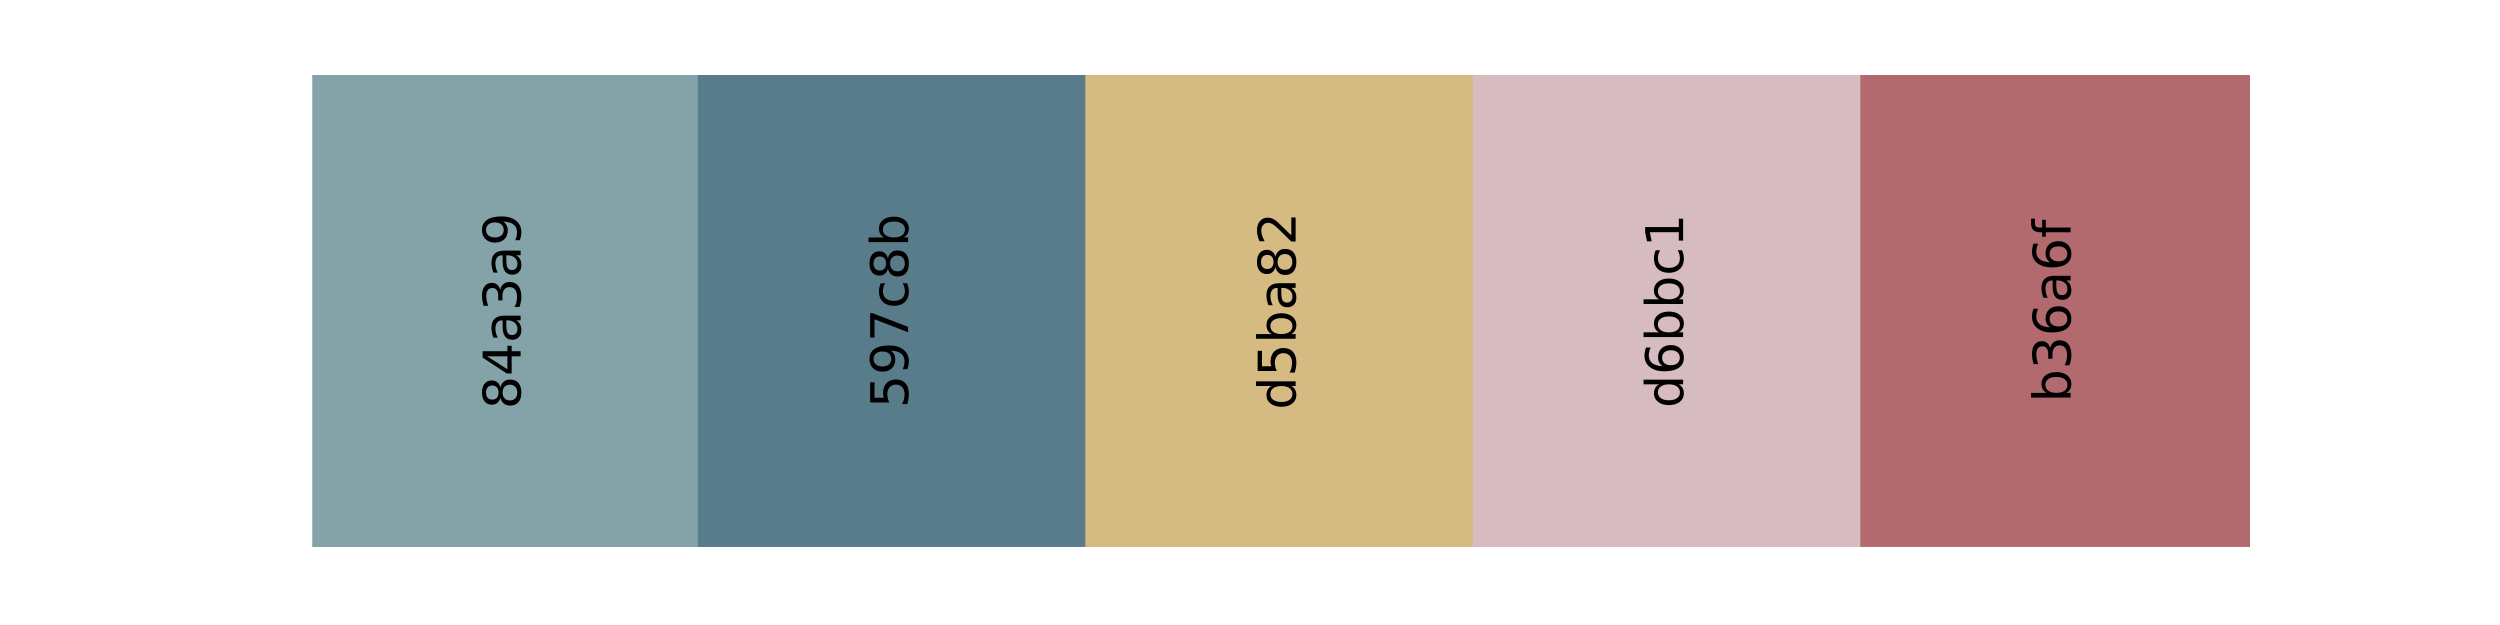
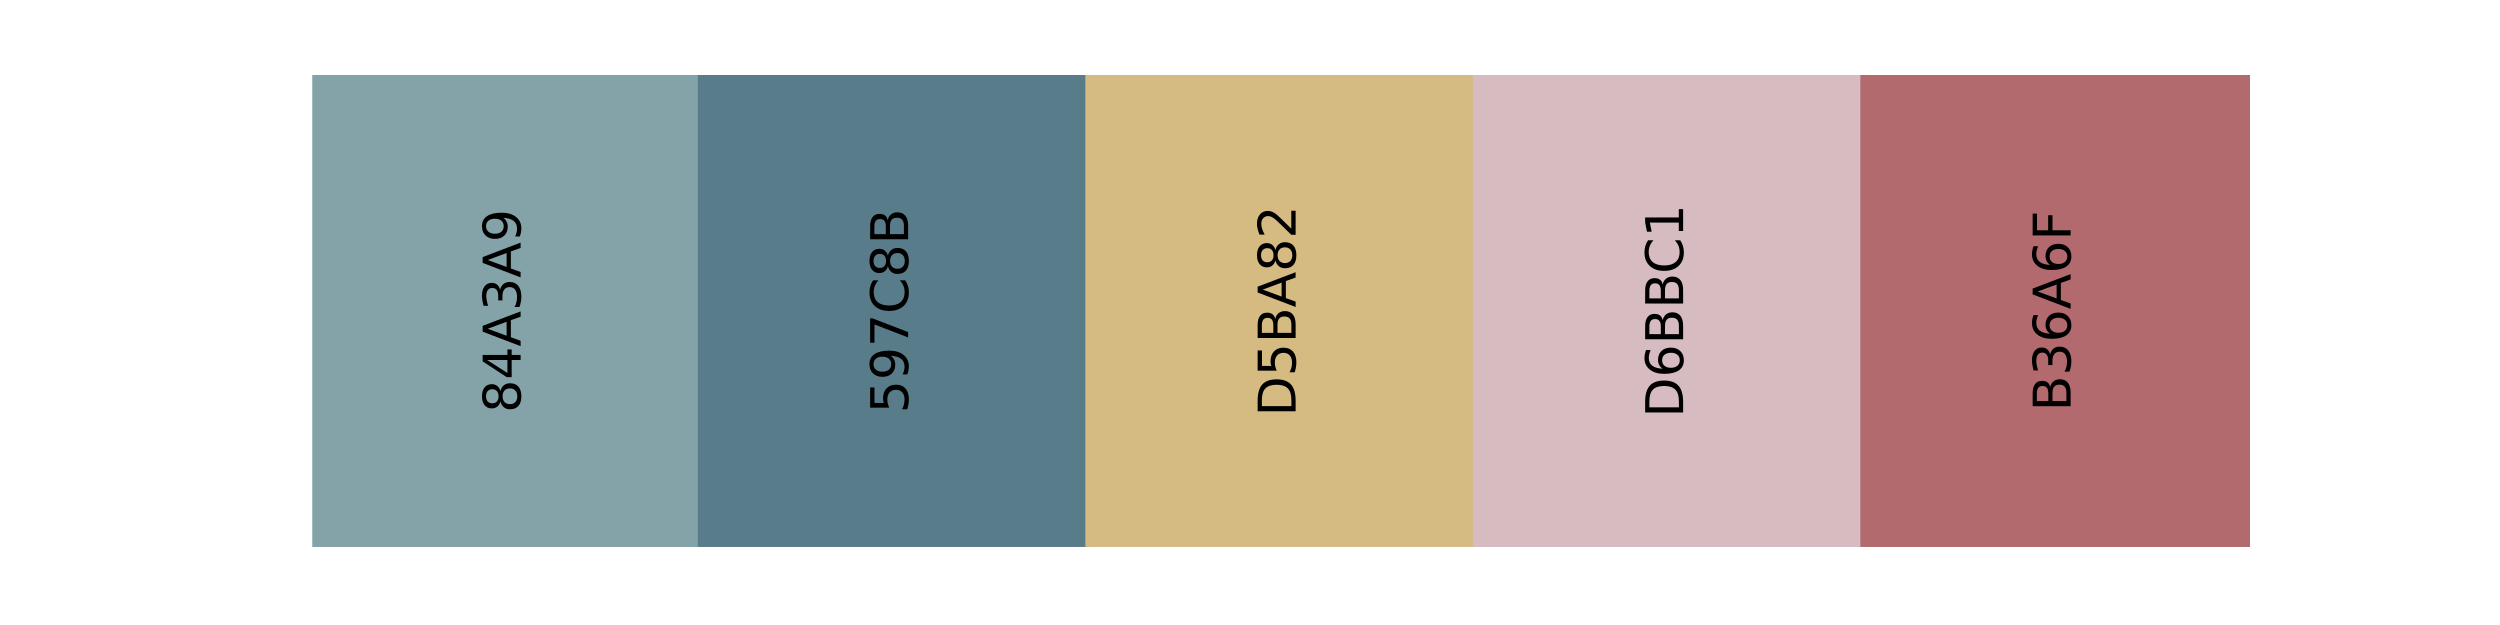
<svg xmlns="http://www.w3.org/2000/svg" xmlns:xlink="http://www.w3.org/1999/xlink" height="144pt" version="1.1" viewBox="0 0 576 144" width="576pt">
  <defs>
    <style type="text/css">
*{stroke-linecap:butt;stroke-linejoin:round;}
  </style>
  </defs>
  <g id="figure_1">
    <g id="patch_1">
      <path d="M 0 144  L 576 144  L 576 0  L 0 0  z " style="fill:#ffffff;" />
    </g>
    <g id="axes_1">
      <g id="patch_2">
-         <path clip-path="url(#pda0295c98d)" d="M 72 126  L 161.28 126  L 161.28 17.28  L 72 17.28  z " style="fill:#84a3a9;stroke:#84a3a9;stroke-linejoin:miter;" />
+         <path clip-path="url(#p01d7edb7c8)" d="M 72 126  L 161.28 126  L 161.28 17.28  L 72 17.28  z " style="fill:#84a3a9;stroke:#84a3a9;stroke-linejoin:miter;" />
      </g>
      <g id="patch_3">
-         <path clip-path="url(#pda0295c98d)" d="M 161.28 126  L 250.56 126  L 250.56 17.28  L 161.28 17.28  z " style="fill:#597c8b;stroke:#597c8b;stroke-linejoin:miter;" />
+         <path clip-path="url(#p01d7edb7c8)" d="M 161.28 126  L 250.56 126  L 250.56 17.28  L 161.28 17.28  z " style="fill:#597c8b;stroke:#597c8b;stroke-linejoin:miter;" />
      </g>
      <g id="patch_4">
-         <path clip-path="url(#pda0295c98d)" d="M 250.56 126  L 339.84 126  L 339.84 17.28  L 250.56 17.28  z " style="fill:#d5ba82;stroke:#d5ba82;stroke-linejoin:miter;" />
+         <path clip-path="url(#p01d7edb7c8)" d="M 250.56 126  L 339.84 126  L 339.84 17.28  L 250.56 17.28  z " style="fill:#d5ba82;stroke:#d5ba82;stroke-linejoin:miter;" />
      </g>
      <g id="patch_5">
-         <path clip-path="url(#pda0295c98d)" d="M 339.84 126  L 429.12 126  L 429.12 17.28  L 339.84 17.28  z " style="fill:#d6bbc1;stroke:#d6bbc1;stroke-linejoin:miter;" />
+         <path clip-path="url(#p01d7edb7c8)" d="M 339.84 126  L 429.12 126  L 429.12 17.28  L 339.84 17.28  z " style="fill:#d6bbc1;stroke:#d6bbc1;stroke-linejoin:miter;" />
      </g>
      <g id="patch_6">
-         <path clip-path="url(#pda0295c98d)" d="M 429.12 126  L 518.4 126  L 518.4 17.28  L 429.12 17.28  z " style="fill:#b36a6f;stroke:#b36a6f;stroke-linejoin:miter;" />
+         <path clip-path="url(#p01d7edb7c8)" d="M 429.12 126  L 518.4 126  L 518.4 17.28  L 429.12 17.28  z " style="fill:#b36a6f;stroke:#b36a6f;stroke-linejoin:miter;" />
      </g>
      <g id="text_1">
        <defs>
          <path d="M 31.781 34.625  Q 24.75 34.625 20.719 30.859  Q 16.703 27.094 16.703 20.516  Q 16.703 13.922 20.719 10.156  Q 24.75 6.391 31.781 6.391  Q 38.812 6.391 42.859 10.172  Q 46.922 13.969 46.922 20.516  Q 46.922 27.094 42.891 30.859  Q 38.875 34.625 31.781 34.625  z M 21.922 38.812  Q 15.578 40.375 12.031 44.719  Q 8.5 49.078 8.5 55.328  Q 8.5 64.062 14.719 69.141  Q 20.953 74.219 31.781 74.219  Q 42.672 74.219 48.875 69.141  Q 55.078 64.062 55.078 55.328  Q 55.078 49.078 51.531 44.719  Q 48 40.375 41.703 38.812  Q 48.828 37.156 52.797 32.312  Q 56.781 27.484 56.781 20.516  Q 56.781 9.906 50.312 4.234  Q 43.844 -1.422 31.781 -1.422  Q 19.734 -1.422 13.25 4.234  Q 6.781 9.906 6.781 20.516  Q 6.781 27.484 10.781 32.312  Q 14.797 37.156 21.922 38.812  z M 18.312 54.391  Q 18.312 48.734 21.844 45.562  Q 25.391 42.391 31.781 42.391  Q 38.141 42.391 41.719 45.562  Q 45.312 48.734 45.312 54.391  Q 45.312 60.062 41.719 63.234  Q 38.141 66.406 31.781 66.406  Q 25.391 66.406 21.844 63.234  Q 18.312 60.062 18.312 54.391  z " id="DejaVuSans-56" />
          <path d="M 37.797 64.312  L 12.891 25.391  L 37.797 25.391  z M 35.203 72.906  L 47.609 72.906  L 47.609 25.391  L 58.016 25.391  L 58.016 17.188  L 47.609 17.188  L 47.609 0  L 37.797 0  L 37.797 17.188  L 4.891 17.188  L 4.891 26.703  z " id="DejaVuSans-52" />
-           <path d="M 34.281 27.484  Q 23.391 27.484 19.188 25  Q 14.984 22.516 14.984 16.5  Q 14.984 11.719 18.141 8.906  Q 21.297 6.109 26.703 6.109  Q 34.188 6.109 38.703 11.406  Q 43.219 16.703 43.219 25.484  L 43.219 27.484  z M 52.203 31.203  L 52.203 0  L 43.219 0  L 43.219 8.297  Q 40.141 3.328 35.547 0.953  Q 30.953 -1.422 24.312 -1.422  Q 15.922 -1.422 10.953 3.297  Q 6 8.016 6 15.922  Q 6 25.141 12.172 29.828  Q 18.359 34.516 30.609 34.516  L 43.219 34.516  L 43.219 35.406  Q 43.219 41.609 39.141 45  Q 35.062 48.391 27.688 48.391  Q 23 48.391 18.547 47.266  Q 14.109 46.141 10.016 43.891  L 10.016 52.203  Q 14.938 54.109 19.578 55.047  Q 24.219 56 28.609 56  Q 40.484 56 46.344 49.844  Q 52.203 43.703 52.203 31.203  z " id="DejaVuSans-97" />
+           <path d="M 34.188 63.188  L 20.797 26.906  L 47.609 26.906  z M 28.609 72.906  L 39.797 72.906  L 67.578 0  L 57.328 0  L 50.688 18.703  L 17.828 18.703  L 11.188 0  L 0.781 0  z " id="DejaVuSans-65" />
          <path d="M 40.578 39.312  Q 47.656 37.797 51.625 33  Q 55.609 28.219 55.609 21.188  Q 55.609 10.406 48.188 4.484  Q 40.766 -1.422 27.094 -1.422  Q 22.516 -1.422 17.656 -0.516  Q 12.797 0.391 7.625 2.203  L 7.625 11.719  Q 11.719 9.328 16.594 8.109  Q 21.484 6.891 26.812 6.891  Q 36.078 6.891 40.938 10.547  Q 45.797 14.203 45.797 21.188  Q 45.797 27.641 41.281 31.266  Q 36.766 34.906 28.719 34.906  L 20.219 34.906  L 20.219 43.016  L 29.109 43.016  Q 36.375 43.016 40.234 45.922  Q 44.094 48.828 44.094 54.297  Q 44.094 59.906 40.109 62.906  Q 36.141 65.922 28.719 65.922  Q 24.656 65.922 20.016 65.031  Q 15.375 64.156 9.812 62.312  L 9.812 71.094  Q 15.438 72.656 20.344 73.438  Q 25.25 74.219 29.594 74.219  Q 40.828 74.219 47.359 69.109  Q 53.906 64.016 53.906 55.328  Q 53.906 49.266 50.438 45.094  Q 46.969 40.922 40.578 39.312  z " id="DejaVuSans-51" />
          <path d="M 10.984 1.516  L 10.984 10.5  Q 14.703 8.734 18.5 7.812  Q 22.312 6.891 25.984 6.891  Q 35.75 6.891 40.891 13.453  Q 46.047 20.016 46.781 33.406  Q 43.953 29.203 39.594 26.953  Q 35.25 24.703 29.984 24.703  Q 19.047 24.703 12.672 31.312  Q 6.297 37.938 6.297 49.422  Q 6.297 60.641 12.938 67.422  Q 19.578 74.219 30.609 74.219  Q 43.266 74.219 49.922 64.516  Q 56.594 54.828 56.594 36.375  Q 56.594 19.141 48.406 8.859  Q 40.234 -1.422 26.422 -1.422  Q 22.703 -1.422 18.891 -0.688  Q 15.094 0.047 10.984 1.516  z M 30.609 32.422  Q 37.25 32.422 41.125 36.953  Q 45.016 41.5 45.016 49.422  Q 45.016 57.281 41.125 61.844  Q 37.25 66.406 30.609 66.406  Q 23.969 66.406 20.094 61.844  Q 16.219 57.281 16.219 49.422  Q 16.219 41.5 20.094 36.953  Q 23.969 32.422 30.609 32.422  z " id="DejaVuSans-57" />
        </defs>
-         <g transform="translate(119.9513 94.26375)rotate(-90)scale(0.12 -0.12)">
+         <g transform="translate(119.9513 95.11875)rotate(-90)scale(0.12 -0.12)">
          <use xlink:href="#DejaVuSans-56" />
          <use x="63.623" xlink:href="#DejaVuSans-52" />
-           <use x="127.246" xlink:href="#DejaVuSans-97" />
-           <use x="188.525" xlink:href="#DejaVuSans-51" />
-           <use x="252.148" xlink:href="#DejaVuSans-97" />
-           <use x="313.428" xlink:href="#DejaVuSans-57" />
+           <use x="127.246" xlink:href="#DejaVuSans-65" />
+           <use x="195.654" xlink:href="#DejaVuSans-51" />
+           <use x="259.277" xlink:href="#DejaVuSans-65" />
+           <use x="327.686" xlink:href="#DejaVuSans-57" />
        </g>
      </g>
      <g id="text_2">
        <defs>
          <path d="M 10.797 72.906  L 49.516 72.906  L 49.516 64.594  L 19.828 64.594  L 19.828 46.734  Q 21.969 47.469 24.109 47.828  Q 26.266 48.188 28.422 48.188  Q 40.625 48.188 47.75 41.5  Q 54.891 34.812 54.891 23.391  Q 54.891 11.625 47.562 5.094  Q 40.234 -1.422 26.906 -1.422  Q 22.312 -1.422 17.547 -0.641  Q 12.797 0.141 7.719 1.703  L 7.719 11.625  Q 12.109 9.234 16.797 8.062  Q 21.484 6.891 26.703 6.891  Q 35.156 6.891 40.078 11.328  Q 45.016 15.766 45.016 23.391  Q 45.016 31 40.078 35.438  Q 35.156 39.891 26.703 39.891  Q 22.75 39.891 18.812 39.016  Q 14.891 38.141 10.797 36.281  z " id="DejaVuSans-53" />
          <path d="M 8.203 72.906  L 55.078 72.906  L 55.078 68.703  L 28.609 0  L 18.312 0  L 43.219 64.594  L 8.203 64.594  z " id="DejaVuSans-55" />
-           <path d="M 48.781 52.594  L 48.781 44.188  Q 44.969 46.297 41.141 47.344  Q 37.312 48.391 33.406 48.391  Q 24.656 48.391 19.812 42.844  Q 14.984 37.312 14.984 27.297  Q 14.984 17.281 19.812 11.734  Q 24.656 6.203 33.406 6.203  Q 37.312 6.203 41.141 7.25  Q 44.969 8.297 48.781 10.406  L 48.781 2.094  Q 45.016 0.344 40.984 -0.531  Q 36.969 -1.422 32.422 -1.422  Q 20.062 -1.422 12.781 6.344  Q 5.516 14.109 5.516 27.297  Q 5.516 40.672 12.859 48.328  Q 20.219 56 33.016 56  Q 37.156 56 41.109 55.141  Q 45.062 54.297 48.781 52.594  z " id="DejaVuSans-99" />
-           <path d="M 48.688 27.297  Q 48.688 37.203 44.609 42.844  Q 40.531 48.484 33.406 48.484  Q 26.266 48.484 22.188 42.844  Q 18.109 37.203 18.109 27.297  Q 18.109 17.391 22.188 11.75  Q 26.266 6.109 33.406 6.109  Q 40.531 6.109 44.609 11.75  Q 48.688 17.391 48.688 27.297  z M 18.109 46.391  Q 20.953 51.266 25.266 53.625  Q 29.594 56 35.594 56  Q 45.562 56 51.781 48.094  Q 58.016 40.188 58.016 27.297  Q 58.016 14.406 51.781 6.484  Q 45.562 -1.422 35.594 -1.422  Q 29.594 -1.422 25.266 0.953  Q 20.953 3.328 18.109 8.203  L 18.109 0  L 9.078 0  L 9.078 75.984  L 18.109 75.984  z " id="DejaVuSans-98" />
+           <path d="M 64.406 67.281  L 64.406 56.891  Q 59.422 61.531 53.781 63.812  Q 48.141 66.109 41.797 66.109  Q 29.297 66.109 22.656 58.469  Q 16.016 50.828 16.016 36.375  Q 16.016 21.969 22.656 14.328  Q 29.297 6.688 41.797 6.688  Q 48.141 6.688 53.781 8.984  Q 59.422 11.281 64.406 15.922  L 64.406 5.609  Q 59.234 2.094 53.438 0.328  Q 47.656 -1.422 41.219 -1.422  Q 24.656 -1.422 15.125 8.703  Q 5.609 18.844 5.609 36.375  Q 5.609 53.953 15.125 64.078  Q 24.656 74.219 41.219 74.219  Q 47.75 74.219 53.531 72.484  Q 59.328 70.75 64.406 67.281  z " id="DejaVuSans-67" />
+           <path d="M 19.672 34.812  L 19.672 8.109  L 35.5 8.109  Q 43.453 8.109 47.281 11.406  Q 51.125 14.703 51.125 21.484  Q 51.125 28.328 47.281 31.562  Q 43.453 34.812 35.5 34.812  z M 19.672 64.797  L 19.672 42.828  L 34.281 42.828  Q 41.5 42.828 45.031 45.531  Q 48.578 48.25 48.578 53.812  Q 48.578 59.328 45.031 62.062  Q 41.5 64.797 34.281 64.797  z M 9.812 72.906  L 35.016 72.906  Q 46.297 72.906 52.391 68.219  Q 58.5 63.531 58.5 54.891  Q 58.5 48.188 55.375 44.234  Q 52.25 40.281 46.188 39.312  Q 53.469 37.75 57.5 32.781  Q 61.531 27.828 61.531 20.406  Q 61.531 10.641 54.891 5.312  Q 48.25 0 35.984 0  L 9.812 0  z " id="DejaVuSans-66" />
        </defs>
-         <g transform="translate(209.2312 94.01812)rotate(-90)scale(0.12 -0.12)">
+         <g transform="translate(209.2312 95.21625)rotate(-90)scale(0.12 -0.12)">
          <use xlink:href="#DejaVuSans-53" />
          <use x="63.623" xlink:href="#DejaVuSans-57" />
          <use x="127.246" xlink:href="#DejaVuSans-55" />
-           <use x="190.869" xlink:href="#DejaVuSans-99" />
-           <use x="245.85" xlink:href="#DejaVuSans-56" />
-           <use x="309.473" xlink:href="#DejaVuSans-98" />
+           <use x="190.869" xlink:href="#DejaVuSans-67" />
+           <use x="260.693" xlink:href="#DejaVuSans-56" />
+           <use x="324.316" xlink:href="#DejaVuSans-66" />
        </g>
      </g>
      <g id="text_3">
        <defs>
-           <path d="M 45.406 46.391  L 45.406 75.984  L 54.391 75.984  L 54.391 0  L 45.406 0  L 45.406 8.203  Q 42.578 3.328 38.25 0.953  Q 33.938 -1.422 27.875 -1.422  Q 17.969 -1.422 11.734 6.484  Q 5.516 14.406 5.516 27.297  Q 5.516 40.188 11.734 48.094  Q 17.969 56 27.875 56  Q 33.938 56 38.25 53.625  Q 42.578 51.266 45.406 46.391  z M 14.797 27.297  Q 14.797 17.391 18.875 11.75  Q 22.953 6.109 30.078 6.109  Q 37.203 6.109 41.297 11.75  Q 45.406 17.391 45.406 27.297  Q 45.406 37.203 41.297 42.844  Q 37.203 48.484 30.078 48.484  Q 22.953 48.484 18.875 42.844  Q 14.797 37.203 14.797 27.297  z " id="DejaVuSans-100" />
+           <path d="M 19.672 64.797  L 19.672 8.109  L 31.594 8.109  Q 46.688 8.109 53.688 14.938  Q 60.688 21.781 60.688 36.531  Q 60.688 51.172 53.688 57.984  Q 46.688 64.797 31.594 64.797  z M 9.812 72.906  L 30.078 72.906  Q 51.266 72.906 61.172 64.094  Q 71.094 55.281 71.094 36.531  Q 71.094 17.672 61.125 8.828  Q 51.172 0 30.078 0  L 9.812 0  z " id="DejaVuSans-68" />
          <path d="M 19.188 8.297  L 53.609 8.297  L 53.609 0  L 7.328 0  L 7.328 8.297  Q 12.938 14.109 22.625 23.891  Q 32.328 33.688 34.812 36.531  Q 39.547 41.844 41.422 45.531  Q 43.312 49.219 43.312 52.781  Q 43.312 58.594 39.234 62.25  Q 35.156 65.922 28.609 65.922  Q 23.969 65.922 18.812 64.312  Q 13.672 62.703 7.812 59.422  L 7.812 69.391  Q 13.766 71.781 18.938 73  Q 24.125 74.219 28.422 74.219  Q 39.75 74.219 46.484 68.547  Q 53.219 62.891 53.219 53.422  Q 53.219 48.922 51.531 44.891  Q 49.859 40.875 45.406 35.406  Q 44.188 33.984 37.641 27.219  Q 31.109 20.453 19.188 8.297  z " id="DejaVuSans-50" />
        </defs>
-         <g transform="translate(298.5113 94.3875)rotate(-90)scale(0.12 -0.12)">
-           <use xlink:href="#DejaVuSans-100" />
-           <use x="63.477" xlink:href="#DejaVuSans-53" />
-           <use x="127.1" xlink:href="#DejaVuSans-98" />
-           <use x="190.576" xlink:href="#DejaVuSans-97" />
-           <use x="251.855" xlink:href="#DejaVuSans-56" />
-           <use x="315.479" xlink:href="#DejaVuSans-50" />
+         <g transform="translate(298.5113 95.93344)rotate(-90)scale(0.12 -0.12)">
+           <use xlink:href="#DejaVuSans-68" />
+           <use x="77.002" xlink:href="#DejaVuSans-53" />
+           <use x="140.625" xlink:href="#DejaVuSans-66" />
+           <use x="209.229" xlink:href="#DejaVuSans-65" />
+           <use x="277.637" xlink:href="#DejaVuSans-56" />
+           <use x="341.26" xlink:href="#DejaVuSans-50" />
        </g>
      </g>
      <g id="text_4">
        <defs>
          <path d="M 33.016 40.375  Q 26.375 40.375 22.484 35.828  Q 18.609 31.297 18.609 23.391  Q 18.609 15.531 22.484 10.953  Q 26.375 6.391 33.016 6.391  Q 39.656 6.391 43.531 10.953  Q 47.406 15.531 47.406 23.391  Q 47.406 31.297 43.531 35.828  Q 39.656 40.375 33.016 40.375  z M 52.594 71.297  L 52.594 62.312  Q 48.875 64.062 45.094 64.984  Q 41.312 65.922 37.594 65.922  Q 27.828 65.922 22.672 59.328  Q 17.531 52.734 16.797 39.406  Q 19.672 43.656 24.016 45.922  Q 28.375 48.188 33.594 48.188  Q 44.578 48.188 50.953 41.516  Q 57.328 34.859 57.328 23.391  Q 57.328 12.156 50.688 5.359  Q 44.047 -1.422 33.016 -1.422  Q 20.359 -1.422 13.672 8.266  Q 6.984 17.969 6.984 36.375  Q 6.984 53.656 15.188 63.938  Q 23.391 74.219 37.203 74.219  Q 40.922 74.219 44.703 73.484  Q 48.484 72.75 52.594 71.297  z " id="DejaVuSans-54" />
          <path d="M 12.406 8.297  L 28.516 8.297  L 28.516 63.922  L 10.984 60.406  L 10.984 69.391  L 28.422 72.906  L 38.281 72.906  L 38.281 8.297  L 54.391 8.297  L 54.391 0  L 12.406 0  z " id="DejaVuSans-49" />
        </defs>
-         <g transform="translate(387.7912 94.00125)rotate(-90)scale(0.12 -0.12)">
-           <use xlink:href="#DejaVuSans-100" />
-           <use x="63.477" xlink:href="#DejaVuSans-54" />
-           <use x="127.1" xlink:href="#DejaVuSans-98" />
-           <use x="190.576" xlink:href="#DejaVuSans-98" />
-           <use x="254.053" xlink:href="#DejaVuSans-99" />
-           <use x="309.033" xlink:href="#DejaVuSans-49" />
+         <g transform="translate(387.7912 96.21281)rotate(-90)scale(0.12 -0.12)">
+           <use xlink:href="#DejaVuSans-68" />
+           <use x="77.002" xlink:href="#DejaVuSans-54" />
+           <use x="140.625" xlink:href="#DejaVuSans-66" />
+           <use x="209.229" xlink:href="#DejaVuSans-66" />
+           <use x="276.082" xlink:href="#DejaVuSans-67" />
+           <use x="345.906" xlink:href="#DejaVuSans-49" />
        </g>
      </g>
      <g id="text_5">
        <defs>
-           <path d="M 37.109 75.984  L 37.109 68.5  L 28.516 68.5  Q 23.688 68.5 21.797 66.547  Q 19.922 64.594 19.922 59.516  L 19.922 54.688  L 34.719 54.688  L 34.719 47.703  L 19.922 47.703  L 19.922 0  L 10.891 0  L 10.891 47.703  L 2.297 47.703  L 2.297 54.688  L 10.891 54.688  L 10.891 58.5  Q 10.891 67.625 15.141 71.797  Q 19.391 75.984 28.609 75.984  z " id="DejaVuSans-102" />
+           <path d="M 9.812 72.906  L 51.703 72.906  L 51.703 64.594  L 19.672 64.594  L 19.672 43.109  L 48.578 43.109  L 48.578 34.812  L 19.672 34.812  L 19.672 0  L 9.812 0  z " id="DejaVuSans-70" />
        </defs>
-         <g transform="translate(477.0713 92.69062)rotate(-90)scale(0.12 -0.12)">
-           <use xlink:href="#DejaVuSans-98" />
-           <use x="63.477" xlink:href="#DejaVuSans-51" />
-           <use x="127.1" xlink:href="#DejaVuSans-54" />
-           <use x="190.723" xlink:href="#DejaVuSans-97" />
-           <use x="252.002" xlink:href="#DejaVuSans-54" />
-           <use x="315.625" xlink:href="#DejaVuSans-102" />
+         <g transform="translate(477.0713 94.76438)rotate(-90)scale(0.12 -0.12)">
+           <use xlink:href="#DejaVuSans-66" />
+           <use x="68.604" xlink:href="#DejaVuSans-51" />
+           <use x="132.227" xlink:href="#DejaVuSans-54" />
+           <use x="195.85" xlink:href="#DejaVuSans-65" />
+           <use x="264.258" xlink:href="#DejaVuSans-54" />
+           <use x="327.881" xlink:href="#DejaVuSans-70" />
        </g>
      </g>
    </g>
  </g>
  <defs>
-     <clipPath id="pda0295c98d">
+     <clipPath id="p01d7edb7c8">
      <rect height="108.72" width="446.4" x="72" y="17.28" />
    </clipPath>
  </defs>
</svg>
